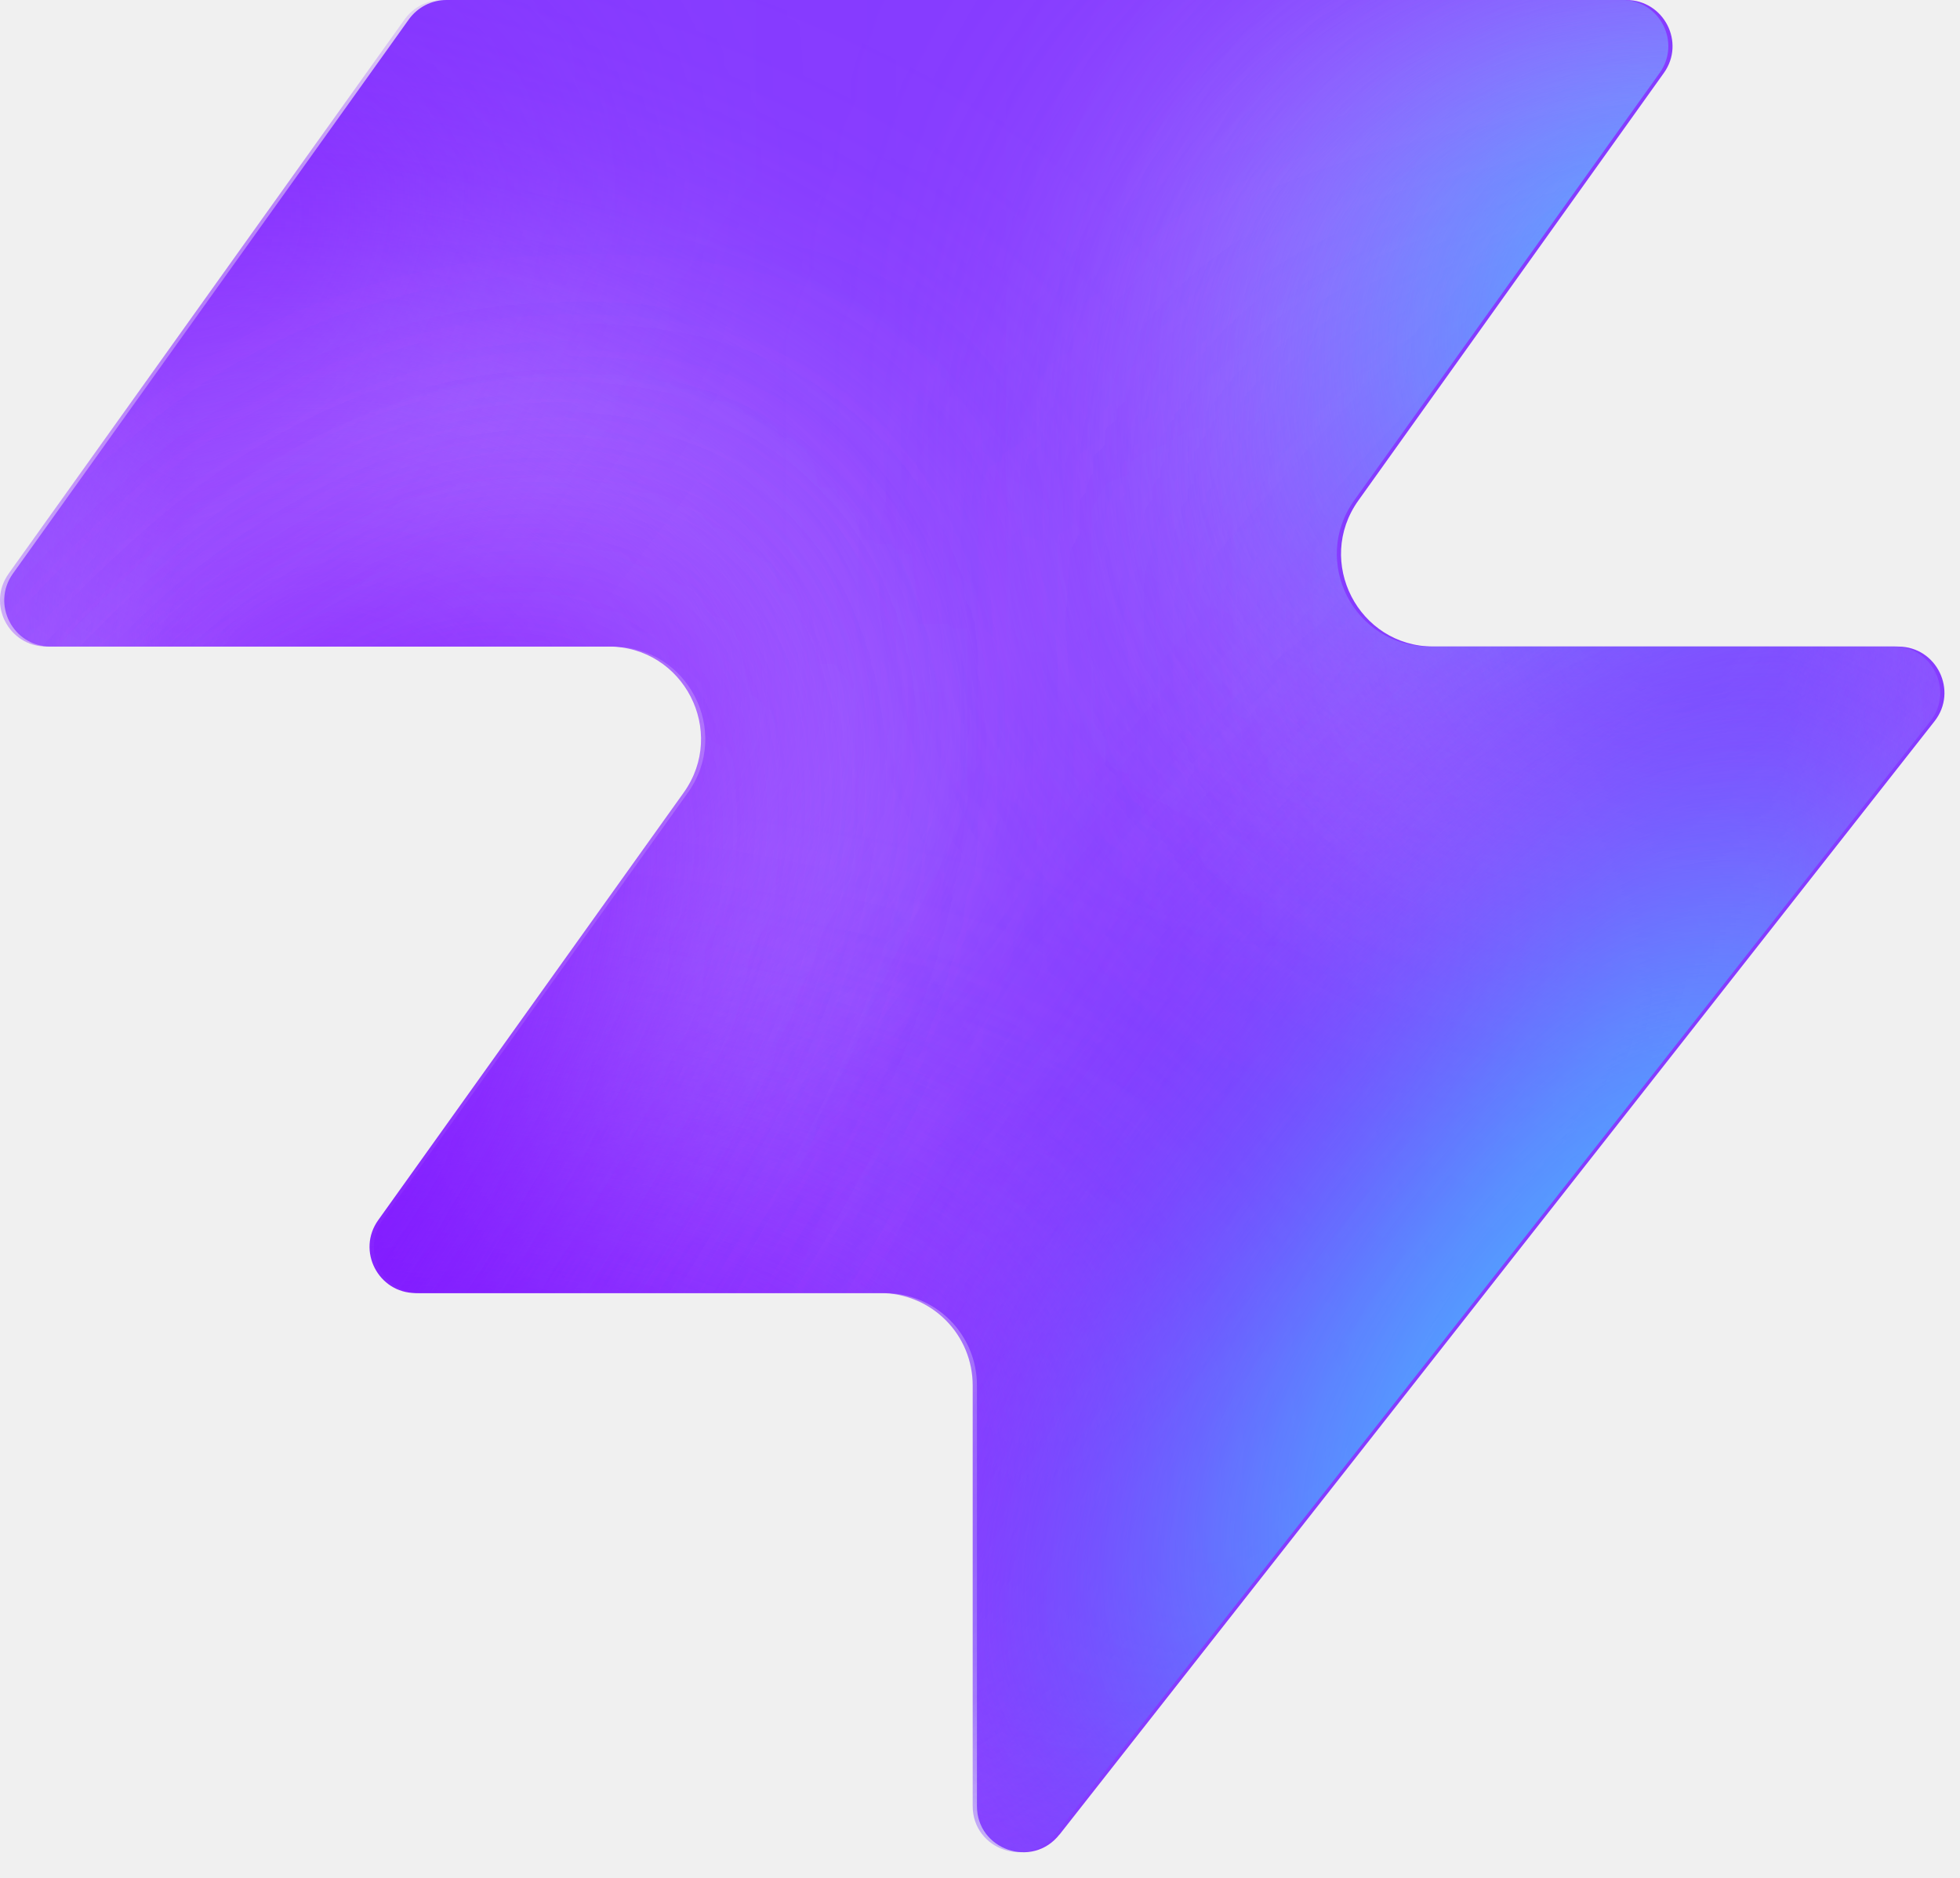
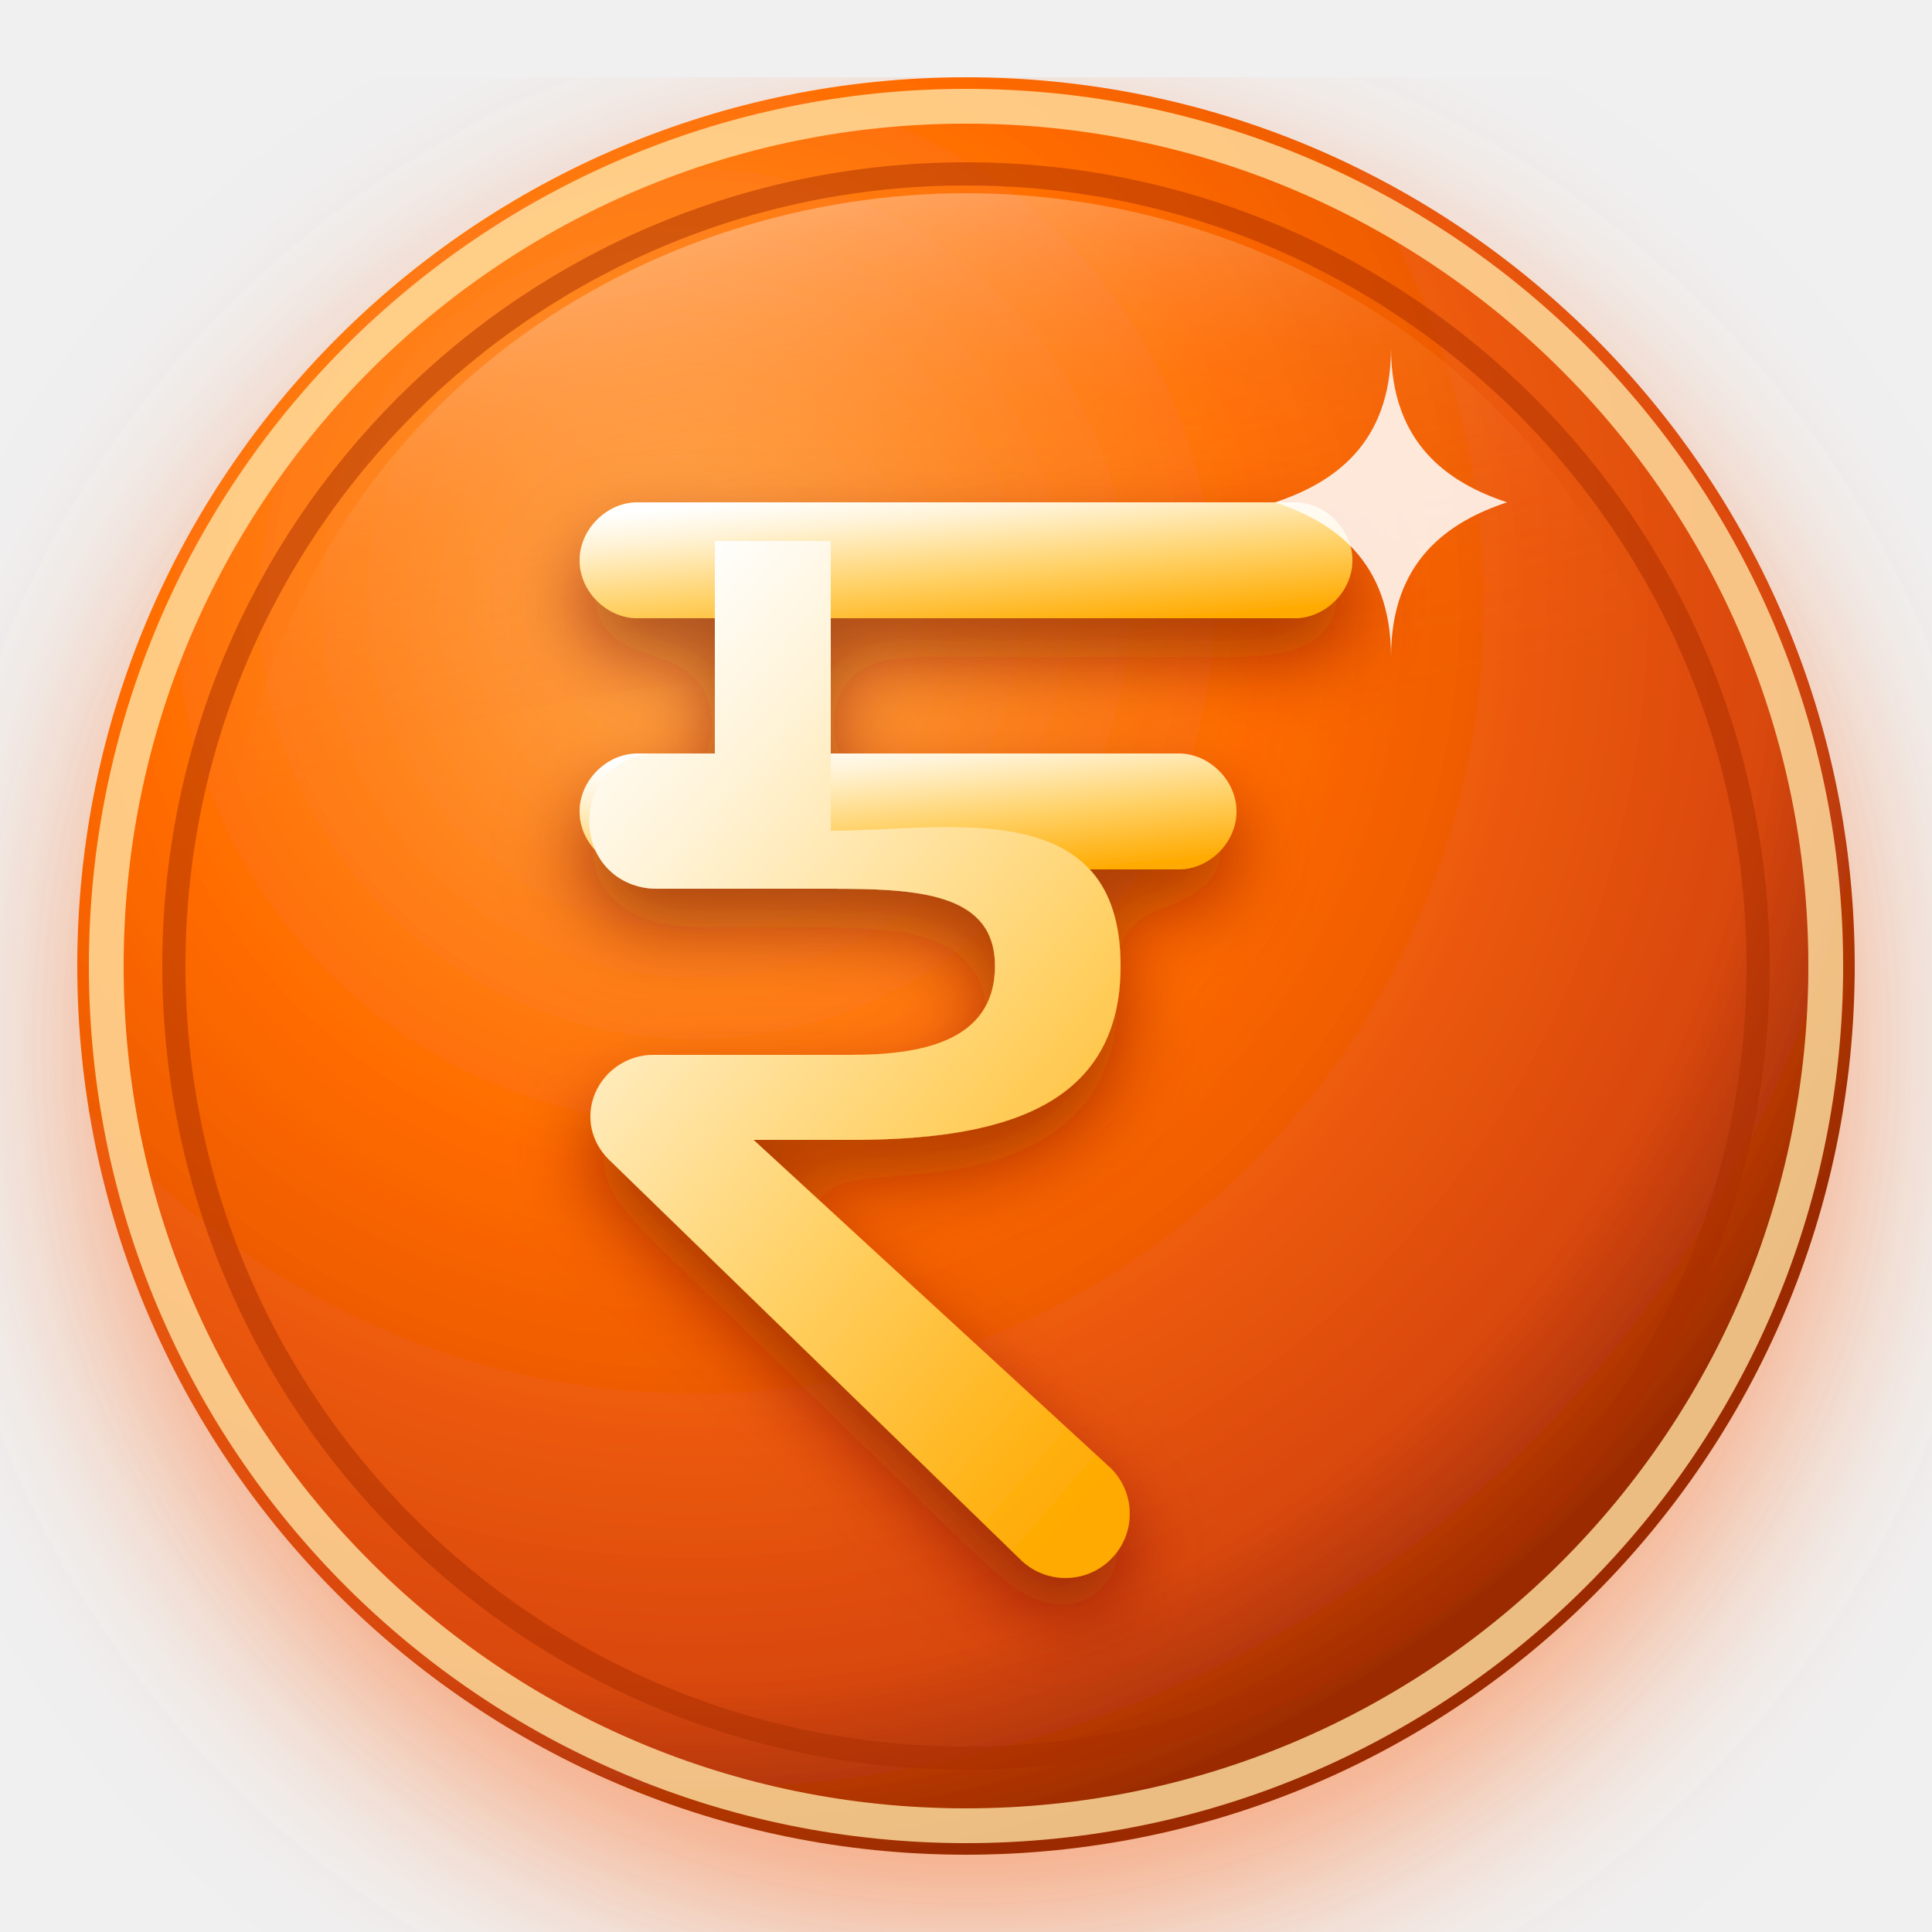
- <svg xmlns="http://www.w3.org/2000/svg" width="48" height="46" fill="none" viewBox="0 0 48 46">
-   <path fill="#863bff" d="M25.946 44.938c-.664.845-2.021.375-2.021-.698V33.937a2.26 2.26 0 0 0-2.262-2.262H10.287c-.92 0-1.456-1.04-.92-1.788l7.48-10.471c1.07-1.497 0-3.578-1.842-3.578H1.237c-.92 0-1.456-1.04-.92-1.788L10.013.474c.214-.297.556-.474.92-.474h28.894c.92 0 1.456 1.04.92 1.788l-7.48 10.471c-1.07 1.498 0 3.579 1.842 3.579h11.377c.943 0 1.473 1.088.89 1.83L25.947 44.94z" style="fill:#863bff;fill:color(display-p3 .525 .23 1);fill-opacity:1" />
-   <mask id="a" width="48" height="46" x="0" y="0" maskUnits="userSpaceOnUse" style="mask-type:alpha">
-     <path fill="#000" d="M25.842 44.938c-.664.844-2.021.375-2.021-.698V33.937a2.26 2.26 0 0 0-2.262-2.262H10.183c-.92 0-1.456-1.04-.92-1.788l7.48-10.471c1.07-1.498 0-3.579-1.842-3.579H1.133c-.92 0-1.456-1.04-.92-1.787L9.91.473c.214-.297.556-.474.92-.474h28.894c.92 0 1.456 1.04.92 1.788l-7.48 10.471c-1.07 1.498 0 3.578 1.842 3.578h11.377c.943 0 1.473 1.088.89 1.832L25.843 44.94z" style="fill:#000;fill-opacity:1" />
-   </mask>
-   <g mask="url(#a)">
-     <g filter="url(#b)">
-       <ellipse cx="5.508" cy="14.704" fill="#ede6ff" rx="5.508" ry="14.704" style="fill:#ede6ff;fill:color(display-p3 .927 .903 1);fill-opacity:1" transform="matrix(.00324 1 1 -.00324 -4.47 31.516)" />
-     </g>
-     <g filter="url(#c)">
-       <ellipse cx="10.399" cy="29.851" fill="#ede6ff" rx="10.399" ry="29.851" style="fill:#ede6ff;fill:color(display-p3 .927 .903 1);fill-opacity:1" transform="matrix(.00324 1 1 -.00324 -39.328 7.883)" />
-     </g>
-     <g filter="url(#d)">
-       <ellipse cx="5.508" cy="30.487" fill="#7e14ff" rx="5.508" ry="30.487" style="fill:#7e14ff;fill:color(display-p3 .492 .077 1);fill-opacity:1" transform="rotate(89.814 -25.913 -14.639)scale(1 -1)" />
-     </g>
-     <g filter="url(#e)">
-       <ellipse cx="5.508" cy="30.599" fill="#7e14ff" rx="5.508" ry="30.599" style="fill:#7e14ff;fill:color(display-p3 .492 .077 1);fill-opacity:1" transform="rotate(89.814 -32.644 -3.334)scale(1 -1)" />
-     </g>
-     <g filter="url(#f)">
-       <ellipse cx="5.508" cy="30.599" fill="#7e14ff" rx="5.508" ry="30.599" style="fill:#7e14ff;fill:color(display-p3 .492 .077 1);fill-opacity:1" transform="matrix(.00324 1 1 -.00324 -34.34 30.47)" />
-     </g>
-     <g filter="url(#g)">
-       <ellipse cx="14.072" cy="22.078" fill="#ede6ff" rx="14.072" ry="22.078" style="fill:#ede6ff;fill:color(display-p3 .927 .903 1);fill-opacity:1" transform="rotate(93.35 24.506 48.493)scale(-1 1)" />
-     </g>
-     <g filter="url(#h)">
-       <ellipse cx="3.47" cy="21.501" fill="#7e14ff" rx="3.47" ry="21.501" style="fill:#7e14ff;fill:color(display-p3 .492 .077 1);fill-opacity:1" transform="rotate(89.009 28.708 47.59)scale(-1 1)" />
-     </g>
-     <g filter="url(#i)">
-       <ellipse cx="3.47" cy="21.501" fill="#7e14ff" rx="3.47" ry="21.501" style="fill:#7e14ff;fill:color(display-p3 .492 .077 1);fill-opacity:1" transform="rotate(89.009 28.708 47.59)scale(-1 1)" />
-     </g>
-     <g filter="url(#j)">
-       <ellipse cx=".387" cy="8.972" fill="#7e14ff" rx="4.407" ry="29.108" style="fill:#7e14ff;fill:color(display-p3 .492 .077 1);fill-opacity:1" transform="rotate(39.51 .387 8.972)" />
-     </g>
-     <g filter="url(#k)">
-       <ellipse cx="47.523" cy="-6.092" fill="#7e14ff" rx="4.407" ry="29.108" style="fill:#7e14ff;fill:color(display-p3 .492 .077 1);fill-opacity:1" transform="rotate(37.892 47.523 -6.092)" />
-     </g>
-     <g filter="url(#l)">
-       <ellipse cx="41.412" cy="6.333" fill="#47bfff" rx="5.971" ry="9.665" style="fill:#47bfff;fill:color(display-p3 .28 .748 1);fill-opacity:1" transform="rotate(37.892 41.412 6.333)" />
-     </g>
-     <g filter="url(#m)">
-       <ellipse cx="-1.879" cy="38.332" fill="#7e14ff" rx="4.407" ry="29.108" style="fill:#7e14ff;fill:color(display-p3 .492 .077 1);fill-opacity:1" transform="rotate(37.892 -1.88 38.332)" />
-     </g>
-     <g filter="url(#n)">
-       <ellipse cx="-1.879" cy="38.332" fill="#7e14ff" rx="4.407" ry="29.108" style="fill:#7e14ff;fill:color(display-p3 .492 .077 1);fill-opacity:1" transform="rotate(37.892 -1.88 38.332)" />
-     </g>
-     <g filter="url(#o)">
-       <ellipse cx="35.651" cy="29.907" fill="#7e14ff" rx="4.407" ry="29.108" style="fill:#7e14ff;fill:color(display-p3 .492 .077 1);fill-opacity:1" transform="rotate(37.892 35.651 29.907)" />
-     </g>
-     <g filter="url(#p)">
-       <ellipse cx="38.418" cy="32.4" fill="#47bfff" rx="5.971" ry="15.297" style="fill:#47bfff;fill:color(display-p3 .28 .748 1);fill-opacity:1" transform="rotate(37.892 38.418 32.4)" />
-     </g>
-   </g>
+ <svg xmlns="http://www.w3.org/2000/svg" viewBox="0 0 100 100" fill="none">
  <defs>
-     <filter id="b" width="60.045" height="41.654" x="-19.77" y="16.149" color-interpolation-filters="sRGB" filterUnits="userSpaceOnUse">
-       <feFlood flood-opacity="0" result="BackgroundImageFix" />
-       <feBlend in="SourceGraphic" in2="BackgroundImageFix" result="shape" />
-       <feGaussianBlur result="effect1_foregroundBlur_2002_17158" stdDeviation="7.659" />
+     <radialGradient id="coinGrad" cx="35%" cy="30%" r="70%">
+       <stop offset="0%" stop-color="#FFA84A" />
+       <stop offset="45%" stop-color="#FF6B00" />
+       <stop offset="85%" stop-color="#D9480F" />
+       <stop offset="100%" stop-color="#9C2C00" />
+     </radialGradient>
+     <linearGradient id="glossGrad" x1="0%" y1="0%" x2="50%" y2="100%">
+       <stop offset="0%" stop-color="#FFFFFF" stop-opacity="0.6" />
+       <stop offset="50%" stop-color="#FFA05C" stop-opacity="0.15" />
+       <stop offset="100%" stop-color="#FF5500" stop-opacity="0" />
+     </linearGradient>
+     <linearGradient id="goldSymbol" x1="20%" y1="0%" x2="80%" y2="100%">
+       <stop offset="0%" stop-color="#FFFFFF" />
+       <stop offset="20%" stop-color="#FFF3D6" />
+       <stop offset="60%" stop-color="#FFD166" />
+       <stop offset="100%" stop-color="#FFAA00" />
+     </linearGradient>
+     <filter id="glow" x="-20%" y="-20%" width="140%" height="140%" filterUnits="userSpaceOnUse">
+       <feDropShadow dx="0" dy="4" stdDeviation="5" flood-color="#FF5500" flood-opacity="0.5" />
    </filter>
-     <filter id="c" width="90.34" height="51.437" x="-54.613" y="-7.533" color-interpolation-filters="sRGB" filterUnits="userSpaceOnUse">
-       <feFlood flood-opacity="0" result="BackgroundImageFix" />
-       <feBlend in="SourceGraphic" in2="BackgroundImageFix" result="shape" />
-       <feGaussianBlur result="effect1_foregroundBlur_2002_17158" stdDeviation="7.659" />
-     </filter>
-     <filter id="d" width="79.355" height="29.4" x="-49.64" y="2.03" color-interpolation-filters="sRGB" filterUnits="userSpaceOnUse">
-       <feFlood flood-opacity="0" result="BackgroundImageFix" />
-       <feBlend in="SourceGraphic" in2="BackgroundImageFix" result="shape" />
-       <feGaussianBlur result="effect1_foregroundBlur_2002_17158" stdDeviation="4.596" />
-     </filter>
-     <filter id="e" width="79.579" height="29.4" x="-45.045" y="20.029" color-interpolation-filters="sRGB" filterUnits="userSpaceOnUse">
-       <feFlood flood-opacity="0" result="BackgroundImageFix" />
-       <feBlend in="SourceGraphic" in2="BackgroundImageFix" result="shape" />
-       <feGaussianBlur result="effect1_foregroundBlur_2002_17158" stdDeviation="4.596" />
-     </filter>
-     <filter id="f" width="79.579" height="29.4" x="-43.513" y="21.178" color-interpolation-filters="sRGB" filterUnits="userSpaceOnUse">
-       <feFlood flood-opacity="0" result="BackgroundImageFix" />
-       <feBlend in="SourceGraphic" in2="BackgroundImageFix" result="shape" />
-       <feGaussianBlur result="effect1_foregroundBlur_2002_17158" stdDeviation="4.596" />
-     </filter>
-     <filter id="g" width="74.749" height="58.852" x="15.756" y="-17.901" color-interpolation-filters="sRGB" filterUnits="userSpaceOnUse">
-       <feFlood flood-opacity="0" result="BackgroundImageFix" />
-       <feBlend in="SourceGraphic" in2="BackgroundImageFix" result="shape" />
-       <feGaussianBlur result="effect1_foregroundBlur_2002_17158" stdDeviation="7.659" />
-     </filter>
-     <filter id="h" width="61.377" height="25.362" x="23.548" y="2.284" color-interpolation-filters="sRGB" filterUnits="userSpaceOnUse">
-       <feFlood flood-opacity="0" result="BackgroundImageFix" />
-       <feBlend in="SourceGraphic" in2="BackgroundImageFix" result="shape" />
-       <feGaussianBlur result="effect1_foregroundBlur_2002_17158" stdDeviation="4.596" />
-     </filter>
-     <filter id="i" width="61.377" height="25.362" x="23.548" y="2.284" color-interpolation-filters="sRGB" filterUnits="userSpaceOnUse">
-       <feFlood flood-opacity="0" result="BackgroundImageFix" />
-       <feBlend in="SourceGraphic" in2="BackgroundImageFix" result="shape" />
-       <feGaussianBlur result="effect1_foregroundBlur_2002_17158" stdDeviation="4.596" />
-     </filter>
-     <filter id="j" width="56.045" height="63.649" x="-27.636" y="-22.853" color-interpolation-filters="sRGB" filterUnits="userSpaceOnUse">
-       <feFlood flood-opacity="0" result="BackgroundImageFix" />
-       <feBlend in="SourceGraphic" in2="BackgroundImageFix" result="shape" />
-       <feGaussianBlur result="effect1_foregroundBlur_2002_17158" stdDeviation="4.596" />
-     </filter>
-     <filter id="k" width="54.814" height="64.646" x="20.116" y="-38.415" color-interpolation-filters="sRGB" filterUnits="userSpaceOnUse">
-       <feFlood flood-opacity="0" result="BackgroundImageFix" />
-       <feBlend in="SourceGraphic" in2="BackgroundImageFix" result="shape" />
-       <feGaussianBlur result="effect1_foregroundBlur_2002_17158" stdDeviation="4.596" />
-     </filter>
-     <filter id="l" width="33.541" height="35.313" x="24.641" y="-11.323" color-interpolation-filters="sRGB" filterUnits="userSpaceOnUse">
-       <feFlood flood-opacity="0" result="BackgroundImageFix" />
-       <feBlend in="SourceGraphic" in2="BackgroundImageFix" result="shape" />
-       <feGaussianBlur result="effect1_foregroundBlur_2002_17158" stdDeviation="4.596" />
-     </filter>
-     <filter id="m" width="54.814" height="64.646" x="-29.286" y="6.009" color-interpolation-filters="sRGB" filterUnits="userSpaceOnUse">
-       <feFlood flood-opacity="0" result="BackgroundImageFix" />
-       <feBlend in="SourceGraphic" in2="BackgroundImageFix" result="shape" />
-       <feGaussianBlur result="effect1_foregroundBlur_2002_17158" stdDeviation="4.596" />
-     </filter>
-     <filter id="n" width="54.814" height="64.646" x="-29.286" y="6.009" color-interpolation-filters="sRGB" filterUnits="userSpaceOnUse">
-       <feFlood flood-opacity="0" result="BackgroundImageFix" />
-       <feBlend in="SourceGraphic" in2="BackgroundImageFix" result="shape" />
-       <feGaussianBlur result="effect1_foregroundBlur_2002_17158" stdDeviation="4.596" />
-     </filter>
-     <filter id="o" width="54.814" height="64.646" x="8.244" y="-2.416" color-interpolation-filters="sRGB" filterUnits="userSpaceOnUse">
-       <feFlood flood-opacity="0" result="BackgroundImageFix" />
-       <feBlend in="SourceGraphic" in2="BackgroundImageFix" result="shape" />
-       <feGaussianBlur result="effect1_foregroundBlur_2002_17158" stdDeviation="4.596" />
-     </filter>
-     <filter id="p" width="39.409" height="43.623" x="18.713" y="10.588" color-interpolation-filters="sRGB" filterUnits="userSpaceOnUse">
-       <feFlood flood-opacity="0" result="BackgroundImageFix" />
-       <feBlend in="SourceGraphic" in2="BackgroundImageFix" result="shape" />
-       <feGaussianBlur result="effect1_foregroundBlur_2002_17158" stdDeviation="4.596" />
+     <filter id="innerGlow" x="-20%" y="-20%" width="140%" height="140%">
+       <feDropShadow dx="0" dy="2" stdDeviation="2" flood-color="#731A00" flood-opacity="0.6" />
    </filter>
  </defs>
+   <circle cx="50" cy="50" r="46" fill="url(#coinGrad)" filter="url(#glow)" />
+   <circle cx="50" cy="50" r="44.5" stroke="#FFE2A4" stroke-width="1.8" stroke-opacity="0.8" />
+   <circle cx="50" cy="50" r="41" stroke="#AA2E00" stroke-width="1.2" stroke-opacity="0.5" />
+   <path d="M12 42 C16 20, 34 10, 50 10 C66 10, 84 20, 88 42 C70 32, 30 32, 12 42 Z" fill="url(#glossGrad)" />
+   <g filter="url(#innerGlow)">
+     <path d="M33 26 H67 C68.6 26, 70 27.4, 70 29 C70 30.6, 68.6 32, 67 32 H33 C31.4 32, 30 30.6, 30 29 C30 27.4, 31.4 26, 33 26 Z" fill="url(#goldSymbol)" />
+     <path d="M33 39 H61 C62.6 39, 64 40.4, 64 42 C64 43.6, 62.6 45, 61 45 H33 C31.4 45, 30 43.6, 30 42 C30 40.4, 31.4 39, 33 39 Z" fill="url(#goldSymbol)" />
+     <path d="M43 28 V43 C49 43, 58 41, 58 50 C58 57.5, 51.5 59, 44 59 H39 L57.5 76 C58.8 77.3, 58.8 79.4, 57.5 80.7 C56.2 82, 54.1 82, 52.8 80.7 L31.5 60 C30.6 59.1, 30.3 57.8, 30.8 56.6 C31.3 55.4, 32.5 54.6, 33.8 54.6 H44 C47.5 54.6, 51.5 54, 51.5 50 C51.5 46.2, 47.5 46, 43 46 H34 C32 46, 30.5 44.5, 30.5 42.5 C30.5 40.5, 32 39, 34 39 H37 V28 Z" fill="url(#goldSymbol)" />
+   </g>
+   <path d="M72 18 C72 23, 75 25, 78 26 C75 27, 72 29, 72 34 C72 29, 69 27, 66 26 C69 25, 72 23, 72 18 Z" fill="#FFFFFF" opacity="0.85" />
</svg>
